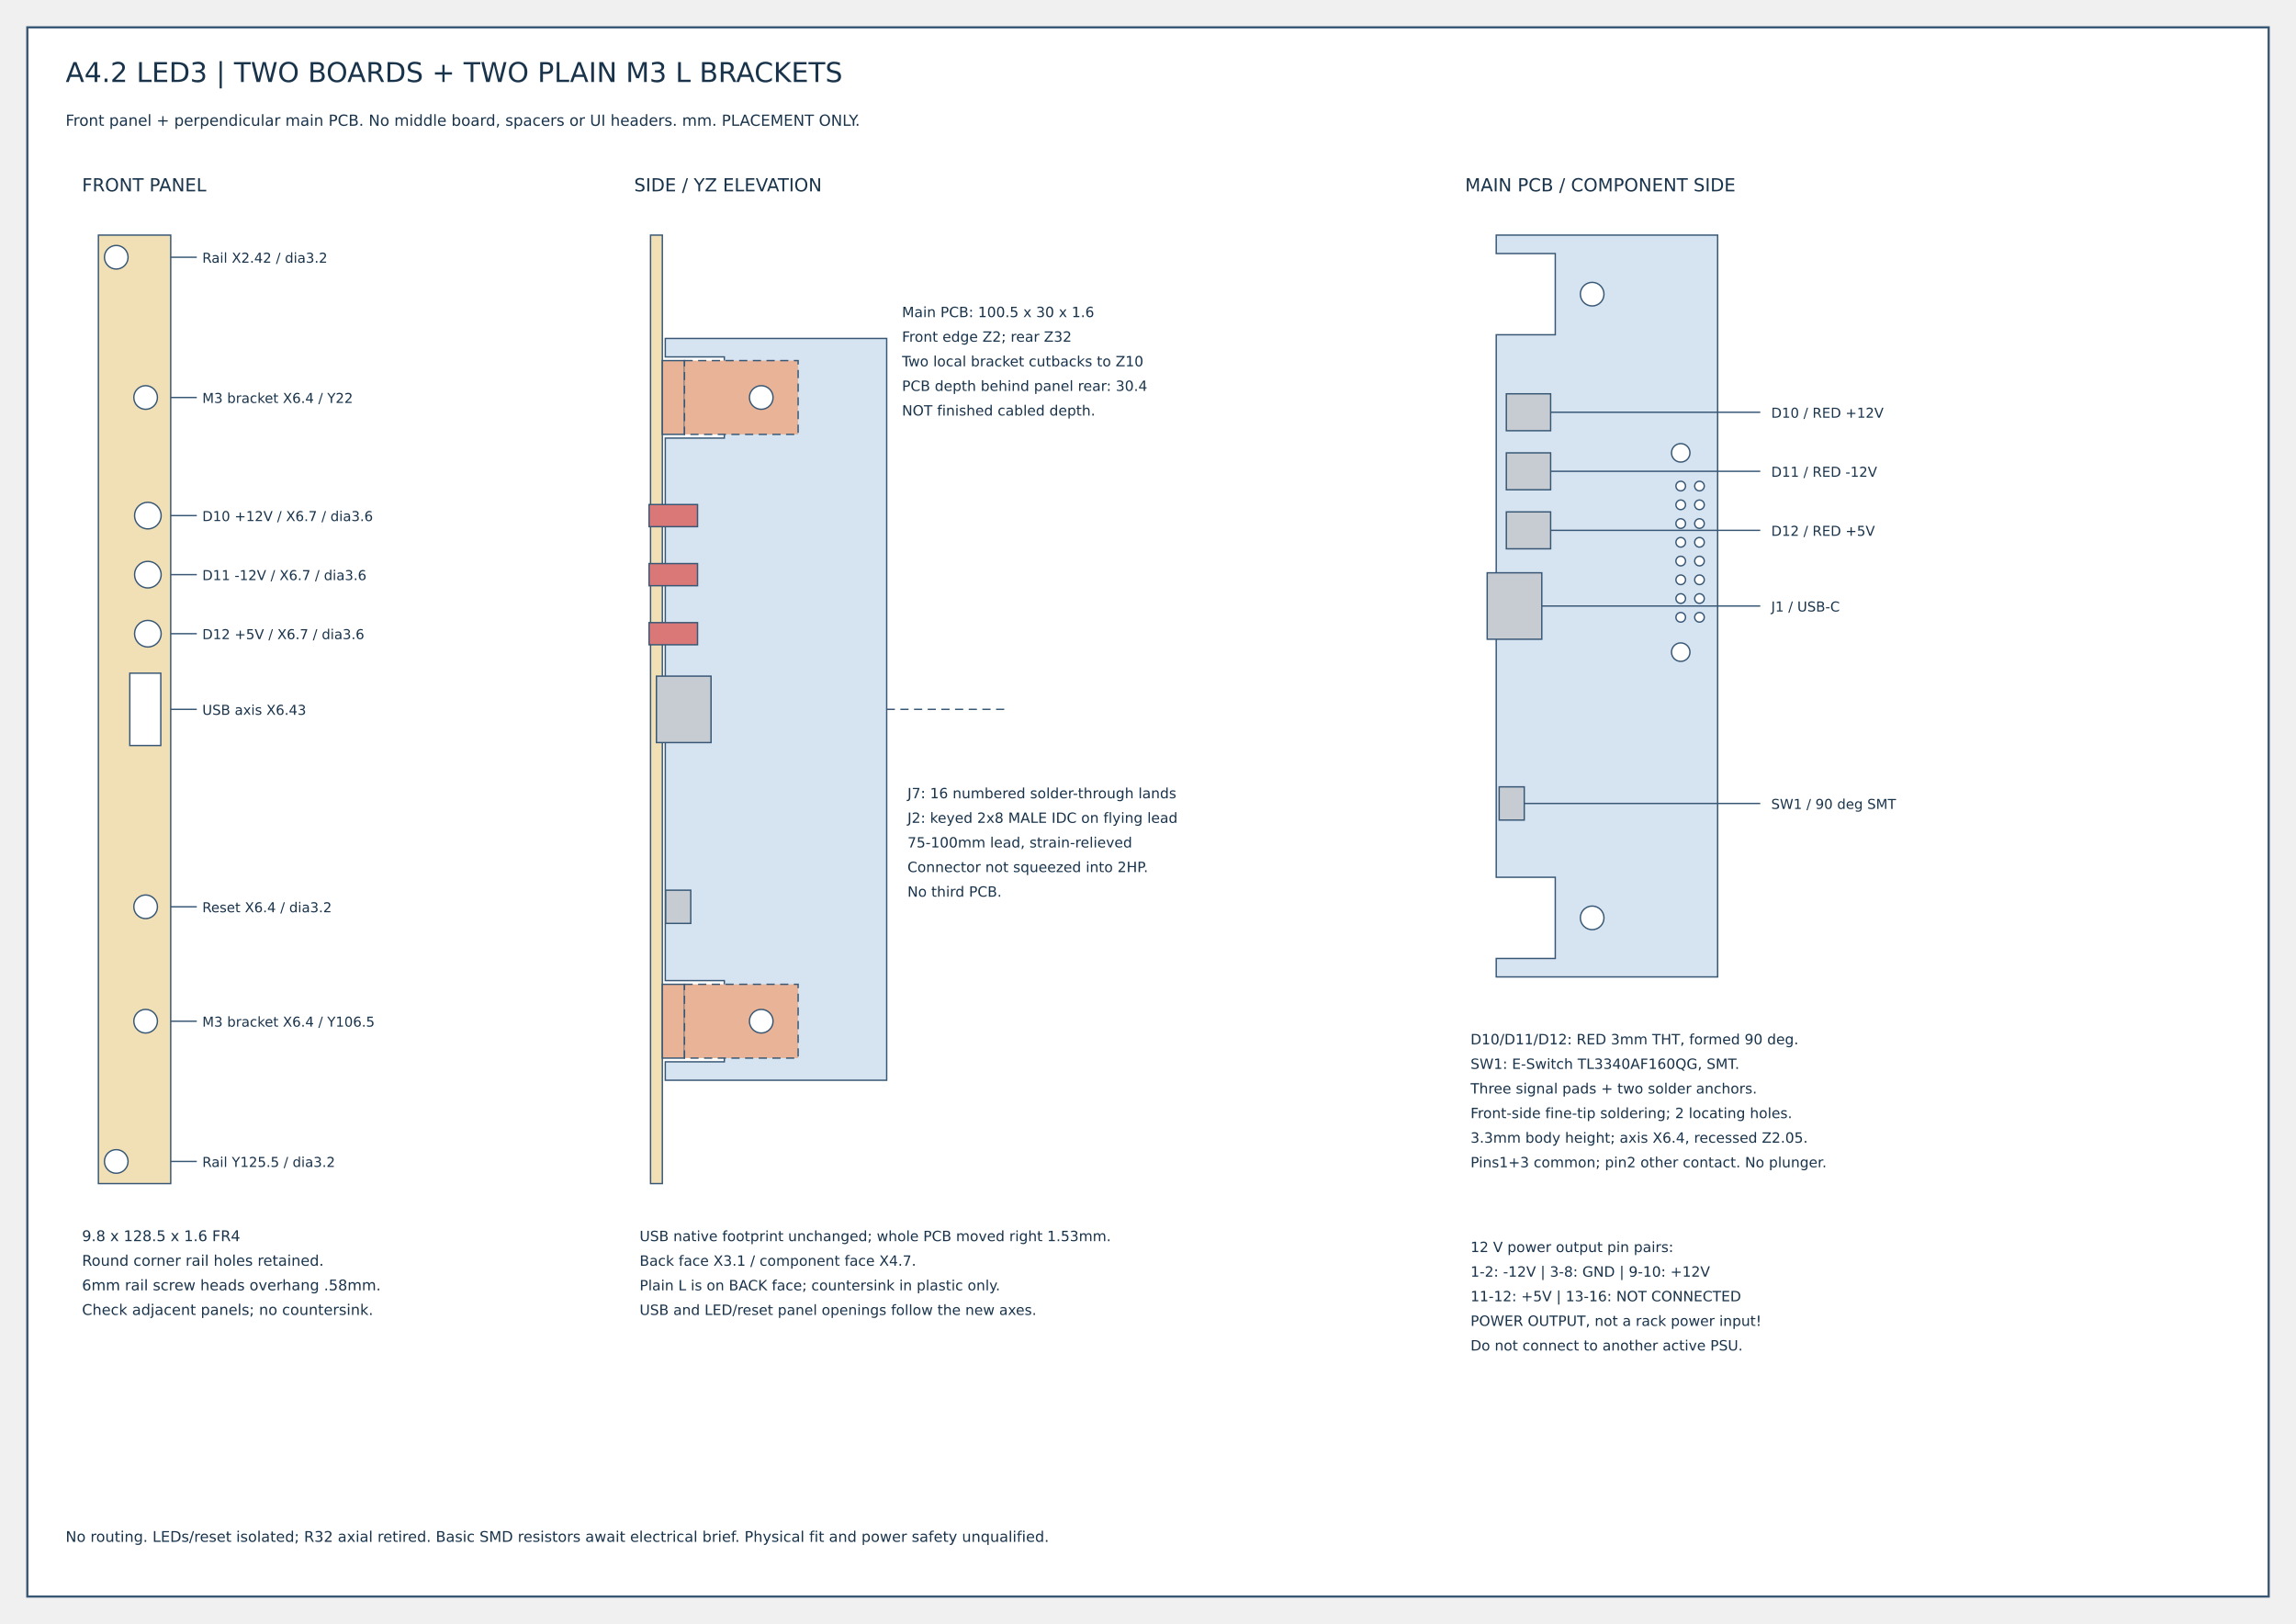
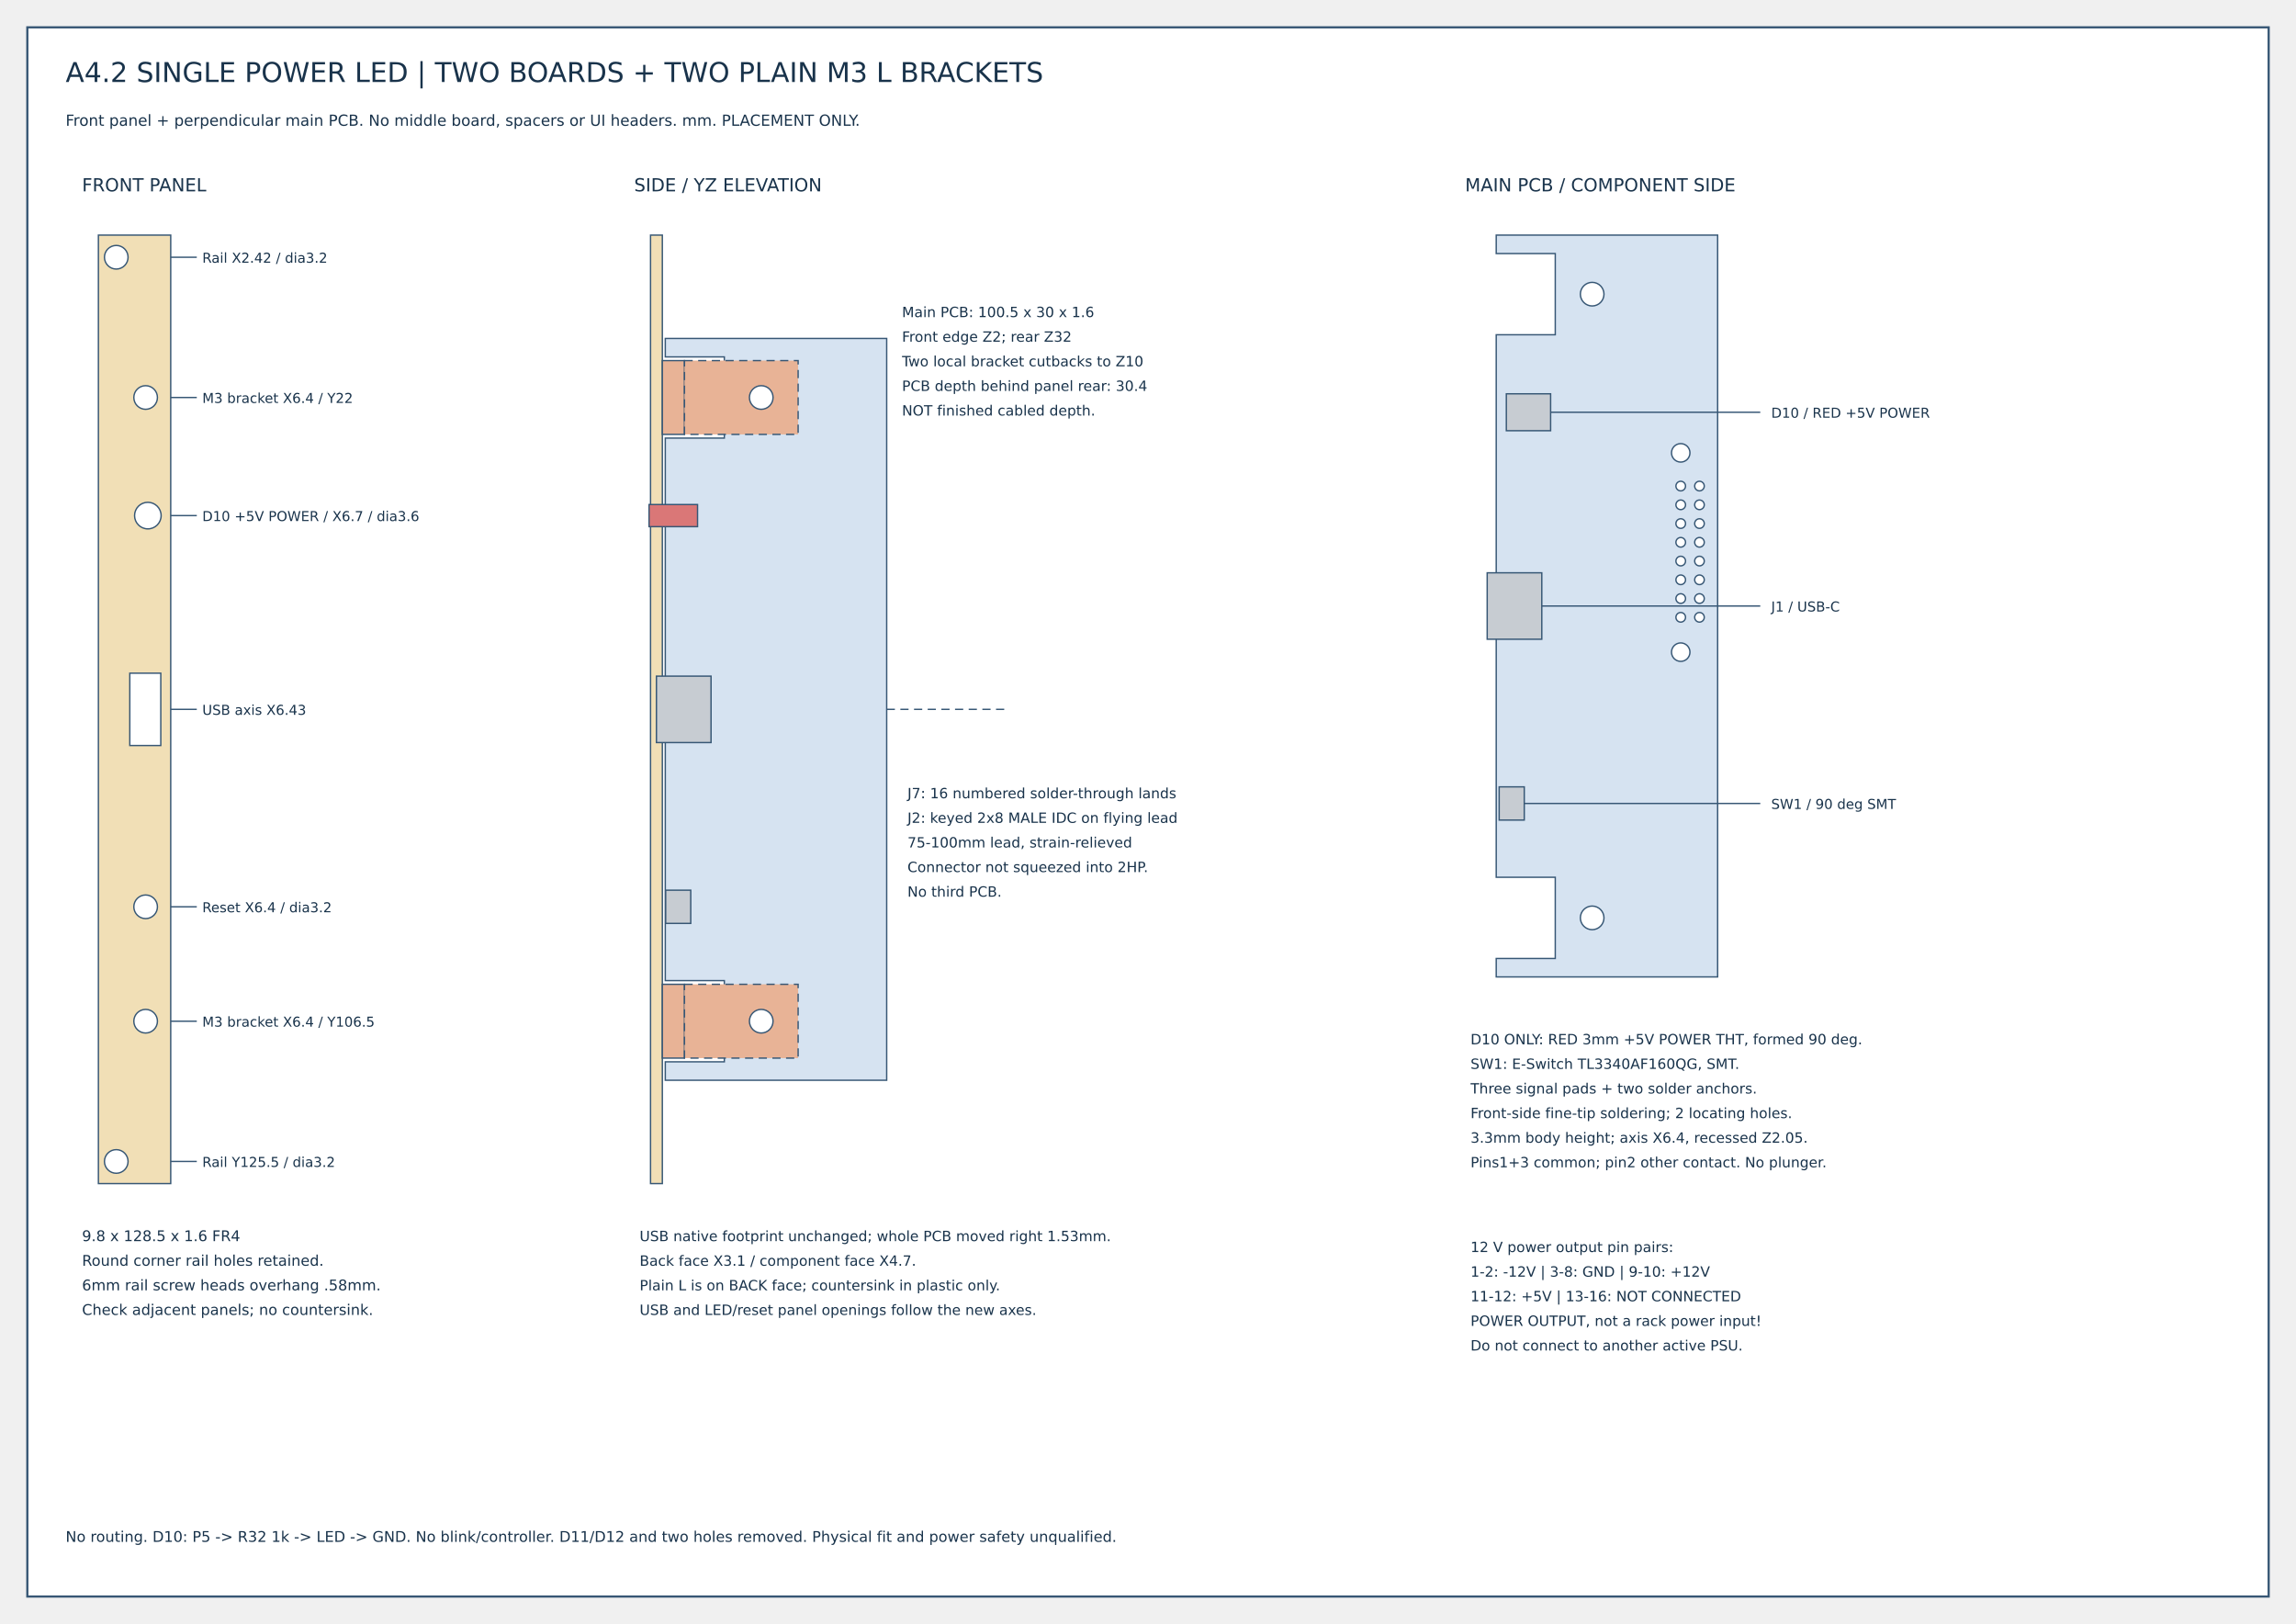
<svg xmlns="http://www.w3.org/2000/svg" width="420mm" height="297mm" viewBox="0 0 420 297">
  <style>text{font-family:DejaVu Sans,sans-serif;fill:#19334b}</style>
  <rect x="5" y="5" width="410" height="287" fill="white" stroke="#375775" stroke-width=".4" />
-   <text x="12" y="15" font-size="5">A4.2 LED3 | TWO BOARDS + TWO PLAIN M3 L BRACKETS</text>
+   <text x="12" y="15" font-size="5">A4.2 SINGLE POWER LED | TWO BOARDS + TWO PLAIN M3 L BRACKETS</text>
  <text x="12" y="23" font-size="2.8">Front panel + perpendicular main PCB. No middle board, spacers or UI headers. mm. PLACEMENT ONLY.</text>
  <text x="15" y="35" font-size="3.3">FRONT PANEL</text>
  <rect x="18" y="43" width="13.23" height="173.475" fill="#f1dfb6" stroke="#375775" stroke-width=".25" />
  <circle cx="21.267" cy="47.05" r="2.16" fill="white" stroke="#375775" stroke-width=".25" />
  <circle cx="21.267" cy="212.425" r="2.16" fill="white" stroke="#375775" stroke-width=".25" />
  <circle cx="26.64" cy="72.7" r="2.16" fill="white" stroke="#375775" stroke-width=".25" />
  <circle cx="26.64" cy="186.775" r="2.16" fill="white" stroke="#375775" stroke-width=".25" />
  <circle cx="27.045" cy="94.3" r="2.43" fill="white" stroke="#375775" stroke-width=".25" />
-   <circle cx="27.045" cy="105.1" r="2.43" fill="white" stroke="#375775" stroke-width=".25" />
-   <circle cx="27.045" cy="115.9" r="2.43" fill="white" stroke="#375775" stroke-width=".25" />
  <circle cx="26.64" cy="165.85" r="2.16" fill="white" stroke="#375775" stroke-width=".25" />
  <rect x="23.744" y="123.123" width="5.67" height="13.23" fill="white" stroke="#375775" stroke-width=".25" />
  <path d="M31.23,47.05 L36,47.05" fill="none" stroke="#375775" stroke-width=".25" />
  <text x="37" y="48.05" font-size="2.5">Rail X2.42 / dia3.2</text>
  <path d="M31.23,72.7 L36,72.7" fill="none" stroke="#375775" stroke-width=".25" />
  <text x="37" y="73.7" font-size="2.5">M3 bracket X6.4 / Y22</text>
  <path d="M31.23,94.3 L36,94.3" fill="none" stroke="#375775" stroke-width=".25" />
-   <text x="37" y="95.3" font-size="2.5">D10 +12V / X6.7 / dia3.6</text>
-   <path d="M31.23,105.1 L36,105.1" fill="none" stroke="#375775" stroke-width=".25" />
-   <text x="37" y="106.1" font-size="2.5">D11 -12V / X6.7 / dia3.6</text>
-   <path d="M31.23,115.9 L36,115.9" fill="none" stroke="#375775" stroke-width=".25" />
-   <text x="37" y="116.9" font-size="2.5">D12 +5V / X6.7 / dia3.6</text>
+   <text x="37" y="95.3" font-size="2.5">D10 +5V POWER / X6.7 / dia3.6</text>
  <path d="M31.23,129.738 L36,129.738" fill="none" stroke="#375775" stroke-width=".25" />
  <text x="37" y="130.738" font-size="2.5">USB axis X6.43</text>
  <path d="M31.23,165.85 L36,165.85" fill="none" stroke="#375775" stroke-width=".25" />
  <text x="37" y="166.85" font-size="2.5">Reset X6.4 / dia3.2</text>
  <path d="M31.23,186.775 L36,186.775" fill="none" stroke="#375775" stroke-width=".25" />
  <text x="37" y="187.775" font-size="2.5">M3 bracket X6.4 / Y106.5</text>
  <path d="M31.23,212.425 L36,212.425" fill="none" stroke="#375775" stroke-width=".25" />
  <text x="37" y="213.425" font-size="2.5">Rail Y125.5 / dia3.2</text>
  <text x="15" y="227.0" font-size="2.7">9.8 x 128.5 x 1.6 FR4</text>
  <text x="15" y="231.5" font-size="2.7">Round corner rail holes retained.</text>
  <text x="15" y="236.0" font-size="2.7">6mm rail screw heads overhang .58mm.</text>
  <text x="15" y="240.5" font-size="2.7">Check adjacent panels; no countersink.</text>
  <text x="116" y="35" font-size="3.3">SIDE / YZ ELEVATION</text>
  <rect x="119" y="43" width="2.16" height="173.475" fill="#f1dfb6" stroke="#375775" stroke-width=".25" />
  <polygon points="121.7,61.9 121.7,65.275 132.5,65.275 132.5,80.125 121.7,80.125 121.7,179.35 132.5,179.35 132.5,194.2 121.7,194.2 121.7,197.575 162.2,197.575 162.2,61.9" fill="#d6e3f1" stroke="#375775" stroke-width=".25" />
  <rect x="121.16" y="65.95" width="4.05" height="13.5" fill="#e8b396" stroke="#375775" stroke-width=".25" />
  <rect x="125.21" y="65.95" width="20.79" height="13.5" fill="#e8b396" stroke="#375775" stroke-width=".25" stroke-dasharray="1.5 1" />
  <circle cx="139.25" cy="72.7" r="2.16" fill="white" stroke="#375775" stroke-width=".25" />
  <rect x="121.16" y="180.025" width="4.05" height="13.5" fill="#e8b396" stroke="#375775" stroke-width=".25" />
  <rect x="125.21" y="180.025" width="20.79" height="13.5" fill="#e8b396" stroke="#375775" stroke-width=".25" stroke-dasharray="1.5 1" />
  <circle cx="139.25" cy="186.775" r="2.16" fill="white" stroke="#375775" stroke-width=".25" />
  <rect x="118.73" y="92.275" width="8.87" height="4.05" fill="#da7777" stroke="#375775" stroke-width=".25" />
-   <rect x="118.73" y="103.075" width="8.87" height="4.05" fill="#da7777" stroke="#375775" stroke-width=".25" />
-   <rect x="118.73" y="113.875" width="8.87" height="4.05" fill="#da7777" stroke="#375775" stroke-width=".25" />
  <rect x="120.08" y="123.663" width="9.99" height="12.15" fill="#c7ccd2" stroke="#375775" stroke-width=".25" />
  <rect x="121.767" y="162.812" width="4.59" height="6.075" fill="#c7ccd2" stroke="#375775" stroke-width=".25" />
  <text x="165" y="58.0" font-size="2.6">Main PCB: 100.5 x 30 x 1.6</text>
  <text x="165" y="62.5" font-size="2.6">Front edge Z2; rear Z32</text>
  <text x="165" y="67.0" font-size="2.6">Two local bracket cutbacks to Z10</text>
  <text x="165" y="71.5" font-size="2.6">PCB depth behind panel rear: 30.4</text>
  <text x="165" y="76.0" font-size="2.6">NOT finished cabled depth.</text>
  <path d="M162.2,129.738 L184,129.738" fill="none" stroke="#375775" stroke-width=".25" stroke-dasharray="1.5 1" />
  <text x="166" y="146.0" font-size="2.6">J7: 16 numbered solder-through lands</text>
  <text x="166" y="150.5" font-size="2.6">J2: keyed 2x8 MALE IDC on flying lead</text>
  <text x="166" y="155.0" font-size="2.6">75-100mm lead, strain-relieved</text>
  <text x="166" y="159.5" font-size="2.6">Connector not squeezed into 2HP.</text>
  <text x="166" y="164.0" font-size="2.6">No third PCB.</text>
  <text x="117" y="227.0" font-size="2.6">USB native footprint unchanged; whole PCB moved right 1.53mm.</text>
  <text x="117" y="231.5" font-size="2.6">Back face X3.1 / component face X4.7.</text>
  <text x="117" y="236.0" font-size="2.6">Plain L is on BACK face; countersink in plastic only.</text>
  <text x="117" y="240.5" font-size="2.6">USB and LED/reset panel openings follow the new axes.</text>
  <text x="268" y="35" font-size="3.3">MAIN PCB / COMPONENT SIDE</text>
  <polygon points="273.7,43.0 273.7,46.375 284.5,46.375 284.5,61.225 273.7,61.225 273.7,160.45 284.5,160.45 284.5,175.3 273.7,175.3 273.7,178.675 314.2,178.675 314.2,43.0" fill="#d6e3f1" stroke="#375775" stroke-width=".25" />
  <circle cx="291.25" cy="53.8" r="2.16" fill="white" stroke="#375775" stroke-width=".25" />
  <circle cx="291.25" cy="167.875" r="2.16" fill="white" stroke="#375775" stroke-width=".25" />
  <circle cx="307.45" cy="82.825" r="1.688" fill="white" stroke="#375775" stroke-width=".25" />
  <circle cx="307.45" cy="119.275" r="1.688" fill="white" stroke="#375775" stroke-width=".25" />
  <rect x="275.55" y="72.025" width="8.1" height="6.75" fill="#c7ccd2" stroke="#375775" stroke-width=".25" />
  <path d="M283.649,75.4 L322,75.4" fill="none" stroke="#375775" stroke-width=".25" />
-   <text x="324" y="76.4" font-size="2.5">D10 / RED +12V</text>
-   <rect x="275.55" y="82.825" width="8.1" height="6.75" fill="#c7ccd2" stroke="#375775" stroke-width=".25" />
-   <path d="M283.649,86.2 L322,86.2" fill="none" stroke="#375775" stroke-width=".25" />
-   <text x="324" y="87.2" font-size="2.5">D11 / RED -12V</text>
-   <rect x="275.55" y="93.625" width="8.1" height="6.75" fill="#c7ccd2" stroke="#375775" stroke-width=".25" />
-   <path d="M283.649,97.0 L322,97.0" fill="none" stroke="#375775" stroke-width=".25" />
-   <text x="324" y="98.0" font-size="2.5">D12 / RED +5V</text>
+   <text x="324" y="76.4" font-size="2.5">D10 / RED +5V POWER</text>
  <rect x="272.046" y="104.763" width="9.99" height="12.15" fill="#c7ccd2" stroke="#375775" stroke-width=".25" />
  <path d="M282.036,110.838 L322,110.838" fill="none" stroke="#375775" stroke-width=".25" />
  <text x="324" y="111.838" font-size="2.5">J1 / USB-C</text>
  <rect x="274.24" y="143.913" width="4.59" height="6.075" fill="#c7ccd2" stroke="#375775" stroke-width=".25" />
  <path d="M278.83,146.95 L322,146.95" fill="none" stroke="#375775" stroke-width=".25" />
  <text x="324" y="147.95" font-size="2.5">SW1 / 90 deg SMT</text>
  <circle cx="307.45" cy="88.9" r="0.878" fill="white" stroke="#375775" stroke-width=".25" />
  <circle cx="310.879" cy="88.9" r="0.878" fill="white" stroke="#375775" stroke-width=".25" />
  <circle cx="307.45" cy="92.329" r="0.878" fill="white" stroke="#375775" stroke-width=".25" />
  <circle cx="310.879" cy="92.329" r="0.878" fill="white" stroke="#375775" stroke-width=".25" />
  <circle cx="307.45" cy="95.758" r="0.878" fill="white" stroke="#375775" stroke-width=".25" />
  <circle cx="310.879" cy="95.758" r="0.878" fill="white" stroke="#375775" stroke-width=".25" />
  <circle cx="307.45" cy="99.187" r="0.878" fill="white" stroke="#375775" stroke-width=".25" />
  <circle cx="310.879" cy="99.187" r="0.878" fill="white" stroke="#375775" stroke-width=".25" />
  <circle cx="307.45" cy="102.616" r="0.878" fill="white" stroke="#375775" stroke-width=".25" />
  <circle cx="310.879" cy="102.616" r="0.878" fill="white" stroke="#375775" stroke-width=".25" />
  <circle cx="307.45" cy="106.045" r="0.878" fill="white" stroke="#375775" stroke-width=".25" />
  <circle cx="310.879" cy="106.045" r="0.878" fill="white" stroke="#375775" stroke-width=".25" />
  <circle cx="307.45" cy="109.474" r="0.878" fill="white" stroke="#375775" stroke-width=".25" />
  <circle cx="310.879" cy="109.474" r="0.878" fill="white" stroke="#375775" stroke-width=".25" />
  <circle cx="307.45" cy="112.903" r="0.878" fill="white" stroke="#375775" stroke-width=".25" />
  <circle cx="310.879" cy="112.903" r="0.878" fill="white" stroke="#375775" stroke-width=".25" />
-   <text x="269" y="191.0" font-size="2.6">D10/D11/D12: RED 3mm THT, formed 90 deg.</text>
+   <text x="269" y="191.0" font-size="2.6">D10 ONLY: RED 3mm +5V POWER THT, formed 90 deg.</text>
  <text x="269" y="195.5" font-size="2.6">SW1: E-Switch TL3340AF160QG, SMT.</text>
  <text x="269" y="200.0" font-size="2.6">Three signal pads + two solder anchors.</text>
  <text x="269" y="204.5" font-size="2.6">Front-side fine-tip soldering; 2 locating holes.</text>
  <text x="269" y="209.0" font-size="2.6">3.3mm body height; axis X6.4, recessed Z2.05.</text>
  <text x="269" y="213.5" font-size="2.6">Pins1+3 common; pin2 other contact. No plunger.</text>
  <text x="269" y="229.0" font-size="2.6">12 V power output pin pairs:</text>
  <text x="269" y="233.5" font-size="2.6">1-2: -12V | 3-8: GND | 9-10: +12V</text>
  <text x="269" y="238.0" font-size="2.6">11-12: +5V | 13-16: NOT CONNECTED</text>
  <text x="269" y="242.5" font-size="2.6">POWER OUTPUT, not a rack power input!</text>
  <text x="269" y="247.0" font-size="2.6">Do not connect to another active PSU.</text>
-   <text x="12" y="282" font-size="2.7">No routing. LEDs/reset isolated; R32 axial retired. Basic SMD resistors await electrical brief. Physical fit and power safety unqualified.</text>
+   <text x="12" y="282" font-size="2.7">No routing. D10: P5 -&gt; R32 1k -&gt; LED -&gt; GND. No blink/controller. D11/D12 and two holes removed. Physical fit and power safety unqualified.</text>
</svg>
